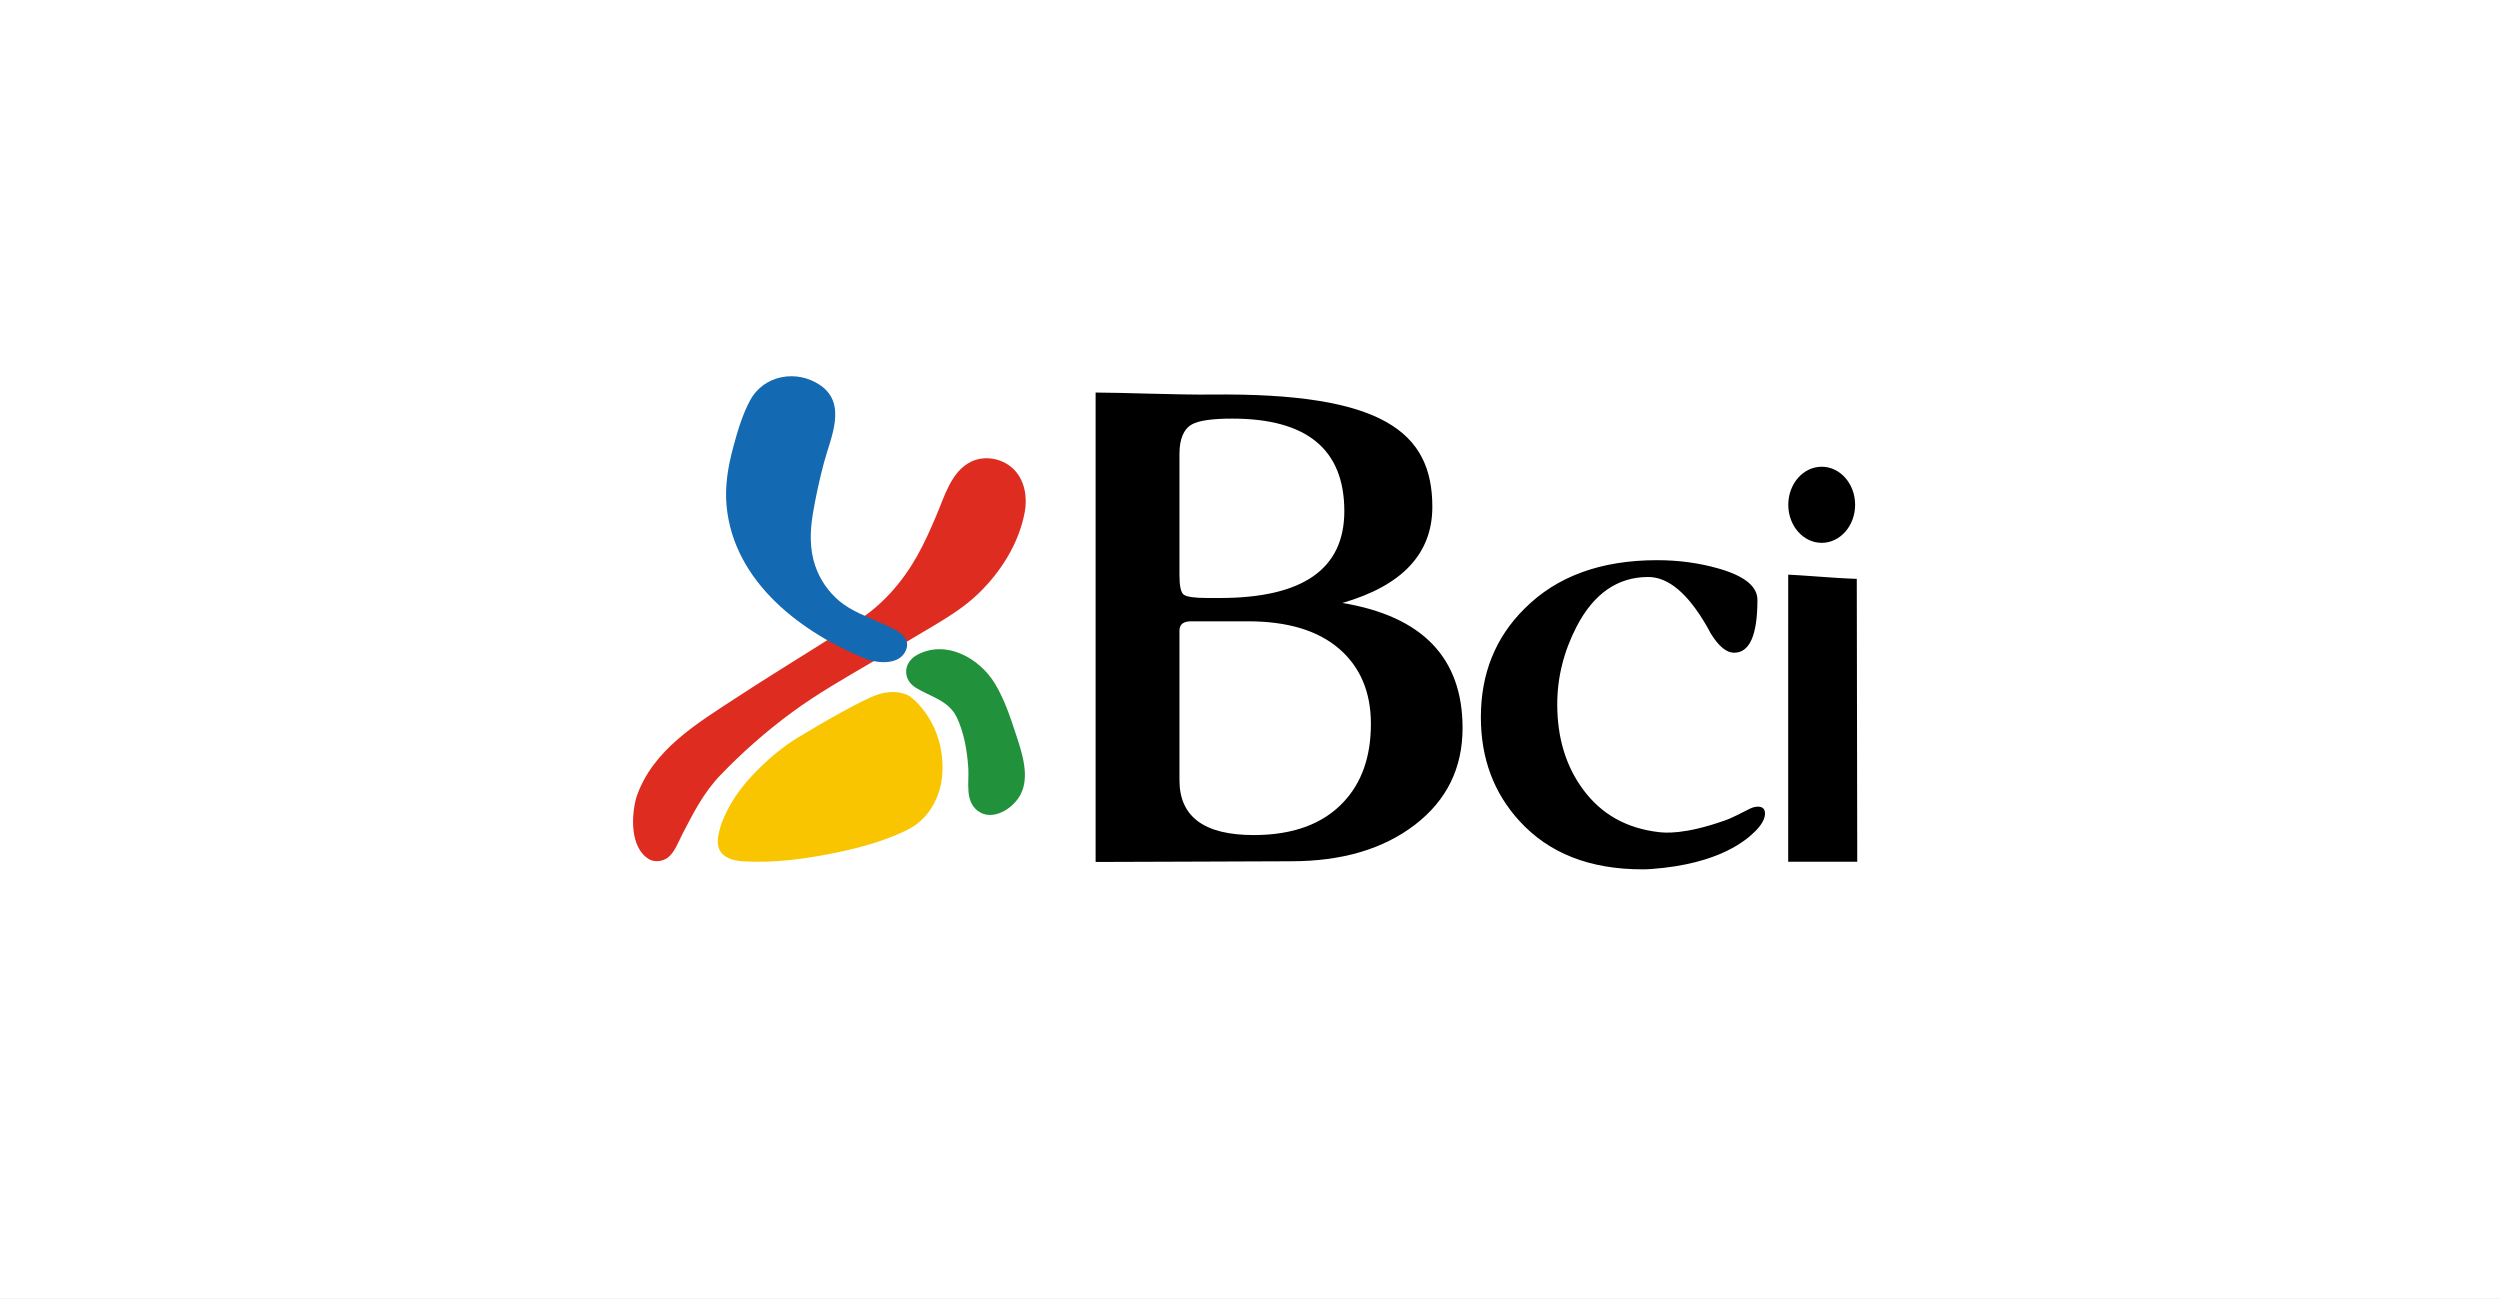
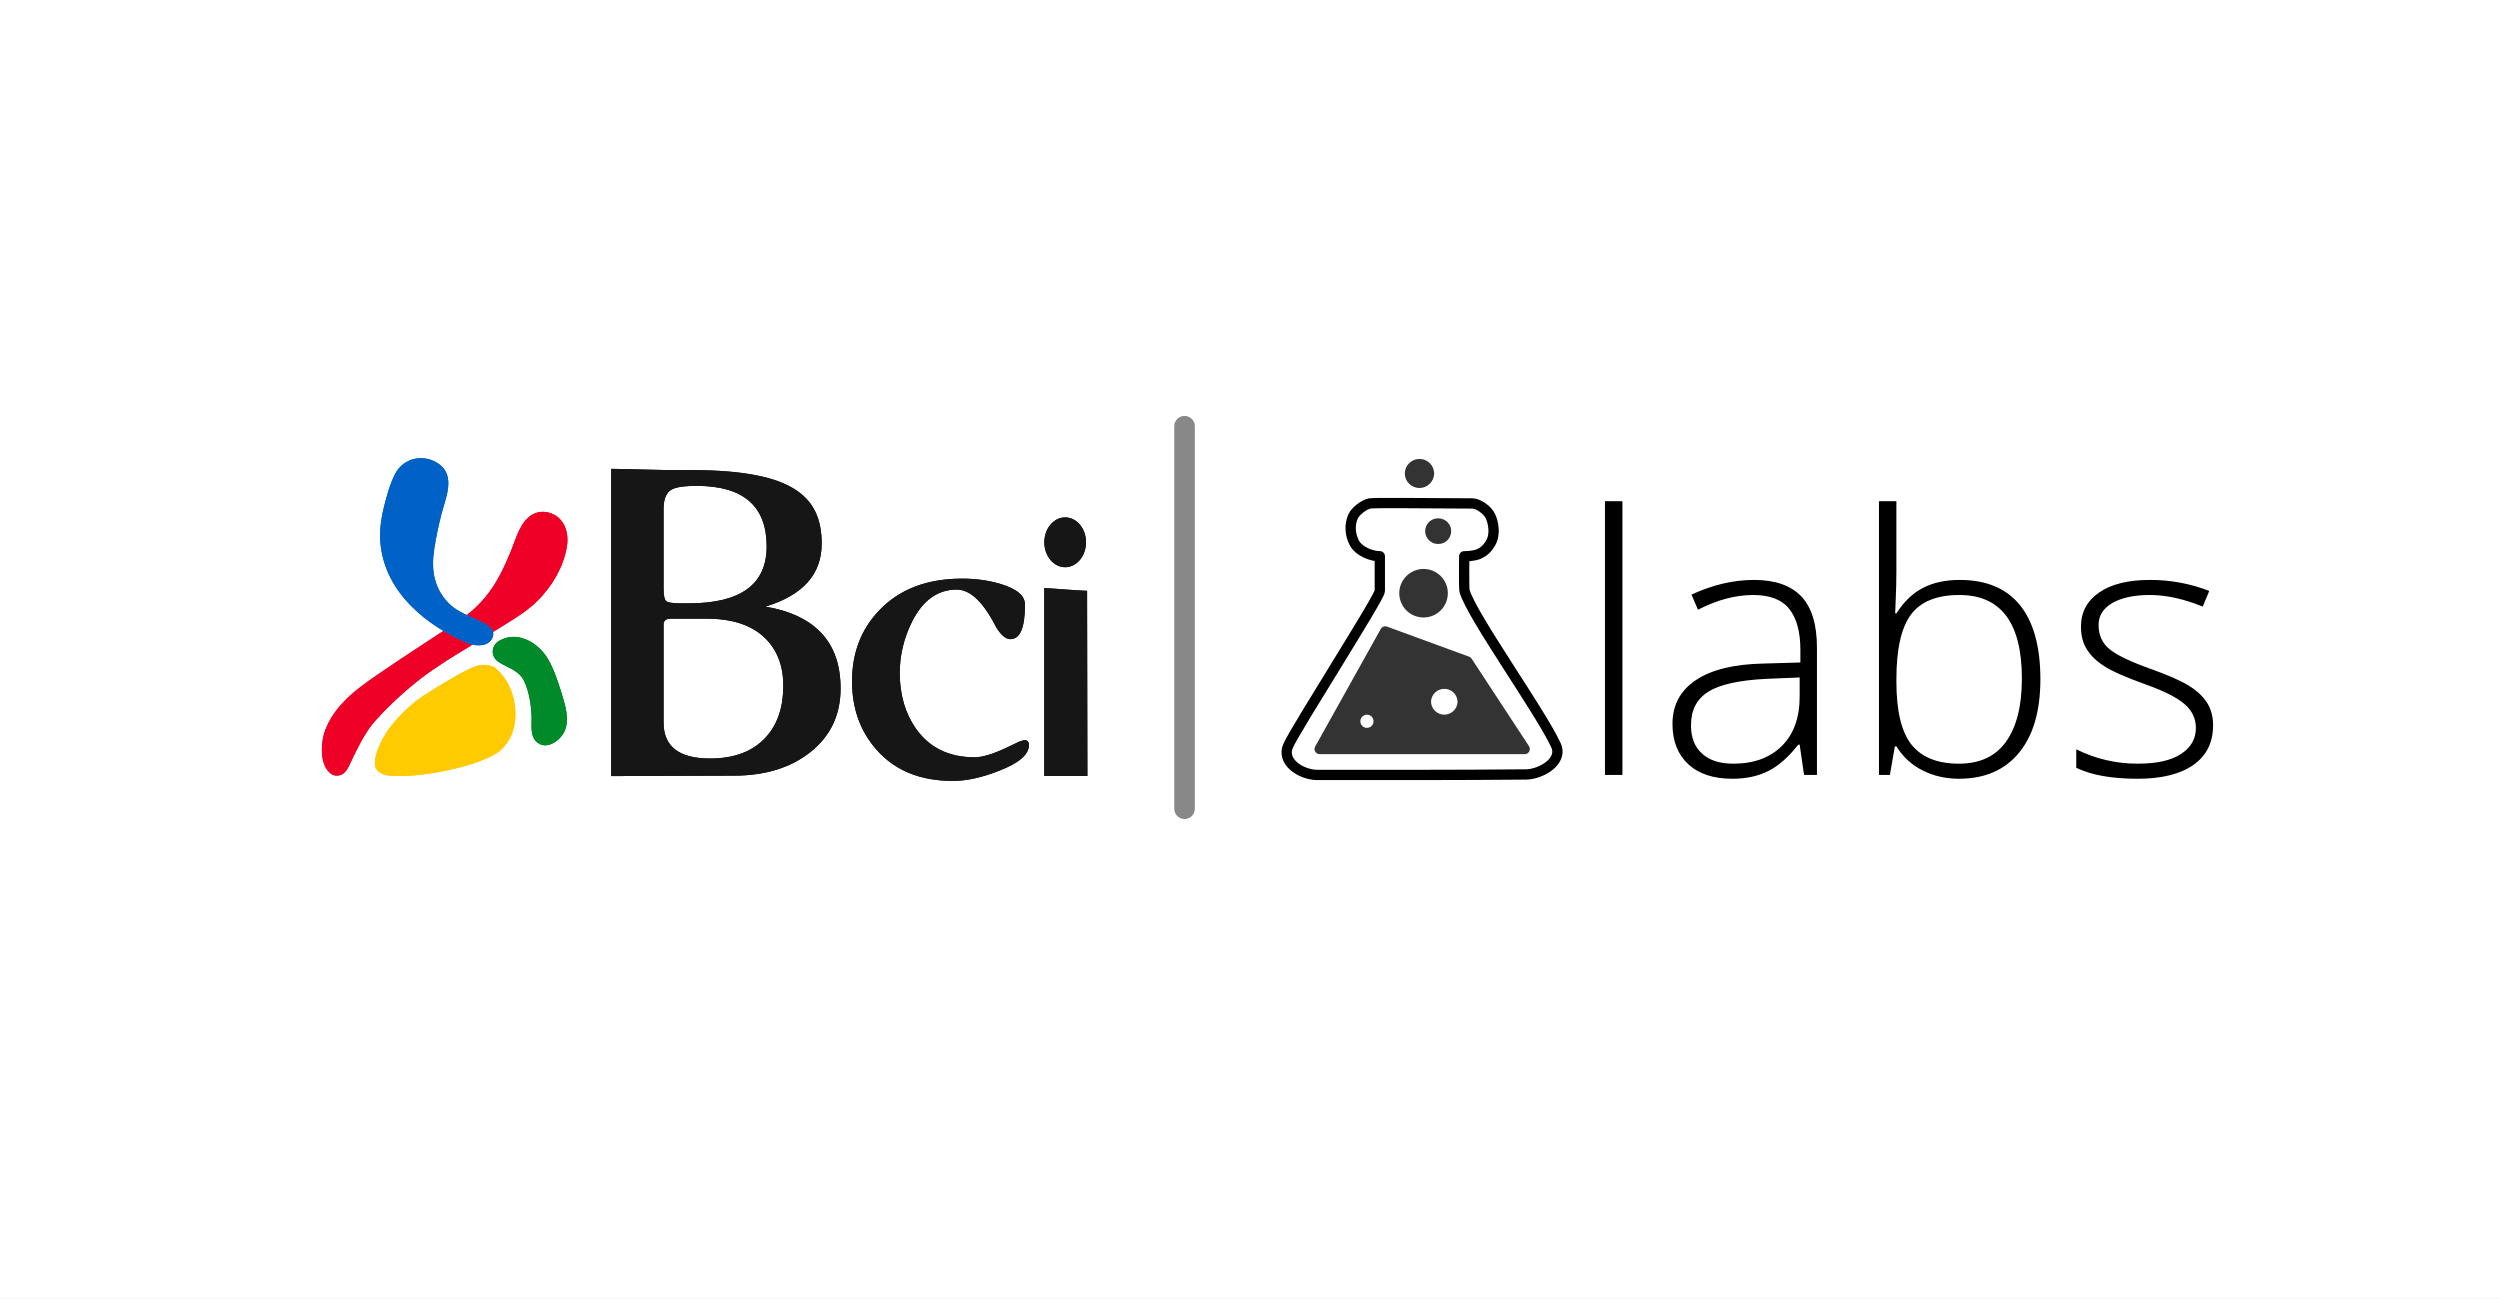
<svg xmlns="http://www.w3.org/2000/svg" width="233" height="121">
  <g fill="none" fill-rule="evenodd">
    <path fill="#FFF" d="M0 0h233v121H0z" />
-     <path d="M109.926 53.645c0 .97.13 1.564.396 1.776.265.205 1.008.313 2.234.313h1.127c7.738 0 11.608-2.698 11.608-8.091 0-5.753-3.48-8.628-10.438-8.628-1.867 0-3.115.18-3.759.534-.78.441-1.168 1.36-1.168 2.75v11.346zm15.182 2.551c7.47 1.24 11.203 5.126 11.203 11.655 0 3.742-1.48 6.747-4.437 9.016-2.964 2.272-6.808 3.402-11.533 3.402-1.719 0-14.79.066-18.23.066v-43.75c2.294 0 7.823.223 10.79.188 15.956-.187 20.593 3.487 20.593 10.46 0 4.362-2.795 7.347-8.386 8.963zm-14.1 1.71c-.724 0-1.082.292-1.082.867v13.94c0 3.409 2.303 5.115 6.92 5.115 3.667 0 6.462-1.033 8.382-3.089 1.697-1.817 2.54-4.234 2.54-7.273 0-2.96-.988-5.297-2.958-7-1.978-1.706-4.809-2.56-8.508-2.56h-5.294zm43.429-5.697c2.003 0 3.91.256 5.723.774 2.424.69 3.632 1.667 3.632 2.928 0 3.283-.724 4.924-2.17 4.924-.711 0-1.43-.59-2.17-1.778-.077-.14-.212-.38-.393-.717-1.763-3.044-3.576-4.564-5.447-4.564-2.842 0-5.062 1.537-6.665 4.604-1.209 2.342-1.812 4.761-1.812 7.26 0 3.11.798 5.754 2.403 7.934 1.693 2.302 4.044 3.627 7.058 3.979.548.062 2.358.258 6.146-1.08.856-.302 1.593-.742 2.4-1.125.405-.2 1.227-.34 1.34.294.122.678-.462 1.404-.905 1.84-.718.708-3.202 3.04-9.673 3.51a8.99 8.99 0 0 1-.849.03c-4.893 0-8.709-1.502-11.445-4.51-2.395-2.618-3.593-5.838-3.593-9.673 0-4.05 1.352-7.426 4.07-10.114 2.996-3.01 7.117-4.516 12.35-4.516m12.222 28.104h6.436l-.043-26.364s-1.164-.029-3.078-.175c-1.397-.114-3.314-.217-3.314-.217m.008-6.507c0-1.962 1.392-3.55 3.115-3.55 1.723 0 3.114 1.588 3.114 3.55 0 1.952-1.391 3.543-3.114 3.543-1.723 0-3.115-1.591-3.115-3.543" fill="#000" />
-     <path d="M59.307 74.317c1.49-4.45 5.732-6.937 9.418-9.354 2.721-1.784 5.499-3.477 8.248-5.218.99-.624 1.964-1.268 2.95-1.892 2.338-1.48 4.197-3.63 5.548-6.026.685-1.221 1.248-2.488 1.794-3.775.762-1.775 1.373-4.1 3.229-5.016 1.327-.652 3.054-.296 4.06.778.982 1.05 1.21 2.587.943 3.962-.555 2.903-2.222 5.53-4.323 7.557-1.237 1.188-2.632 2.07-4.09 2.944a702.677 702.677 0 0 1-5.81 3.432c-2.557 1.501-5.086 2.93-7.474 4.689a51.82 51.82 0 0 0-6.688 5.876c-1.533 1.6-2.495 3.504-3.51 5.455-.367.707-.721 1.727-1.385 2.221-.466.335-1.233.43-1.733.126-1.782-1.08-1.654-4.062-1.177-5.759" fill="#DF2C20" />
-     <path d="M91.12 75.566c-1.213-.935-.791-2.628-.874-3.958-.1-1.583-.39-3.33-1.083-4.769-.754-1.56-2.46-1.906-3.81-2.743-1.27-.786-1.169-2.366.13-3.065 2.686-1.443 5.792.298 7.231 2.66.9 1.478 1.463 3.188 1.998 4.825.55 1.679 1.273 3.839.412 5.519-.68 1.33-2.645 2.576-4.005 1.53" fill="#22913B" />
-     <path d="M80.954 61.515c-6.149-2.459-12.555-7.183-13.237-14.36-.172-1.826.133-3.676.61-5.438.4-1.485.858-3.07 1.594-4.423 1.279-2.36 4.355-2.881 6.527-1.392 2.55 1.753.95 4.915.334 7.263a51.728 51.728 0 0 0-1.035 4.784c-.256 1.589-.298 3.224.225 4.764a7.434 7.434 0 0 0 2.237 3.29c1.158.974 2.644 1.477 3.995 2.11.936.439 2.829 1.087 2.227 2.495-.567 1.326-2.334 1.211-3.477.907" fill="#1369B2" />
-     <path d="M66.952 78.92c.156.592.7 1.256 2.348 1.358 2.87.172 5.859-.233 8.79-.846 4.884-1.016 6.924-2.343 6.924-2.343s2.985-1.577 2.825-5.898c-.164-4.321-3.063-6.309-3.063-6.309s-1.164-.78-3.086-.113c-1.309.462-5.011 2.55-7.406 4.022-1.296.794-2.579 1.86-3.649 2.942-1.07 1.082-2.323 2.501-3.174 4.475-.137.308-.24.588-.313.844-.162.546-.348 1.3-.196 1.867" fill="#F8C500" />
+     <path d="M110.4 39.725v35.648" stroke="#888" stroke-width="1.92" stroke-linecap="round" stroke-linejoin="round" />
+     <path fill="#000" d="M149.582 72.224h1.627V46.71h-1.627zm19.758 0V60.347c0-2.152-.492-3.746-1.46-4.765-.976-1.02-2.444-1.533-4.403-1.533-1.928 0-3.872.46-5.832 1.367l.606 1.412c1.777-.921 3.494-1.374 5.158-1.374 1.536 0 2.655.43 3.344 1.29.688.862 1.043 2.138 1.043 3.822v1.178l-3.41.098c-2.762.053-4.865.566-6.325 1.54-1.452.967-2.186 2.326-2.186 4.085 0 1.601.492 2.847 1.468 3.753.976.906 2.345 1.36 4.107 1.36 1.294 0 2.413-.242 3.366-.726.953-.483 1.876-1.298 2.784-2.454h.128l.409 2.824h1.203zm-10.704-1.985c-.696-.62-1.036-1.503-1.036-2.636 0-1.42.537-2.461 1.611-3.133 1.067-.672 2.867-1.073 5.386-1.201l3.131-.128v1.782c0 1.963-.552 3.496-1.656 4.598-1.112 1.103-2.617 1.654-4.523 1.654-1.264 0-2.232-.31-2.913-.936zm20.56-15.435c-.961.506-1.778 1.3-2.451 2.364h-.114l.053-1.39c.038-.808.06-1.691.06-2.658v-6.41h-1.625v25.514h1.02l.462-2.665h.144a5.996 5.996 0 0 0 2.405 2.228c1.021.52 2.156.792 3.427.792 2.398 0 4.266-.808 5.59-2.416 1.33-1.608 1.997-3.896 1.997-6.864 0-3.02-.636-5.316-1.892-6.886-1.263-1.571-3.139-2.364-5.627-2.364-1.347 0-2.496.257-3.45.755m9.244 8.442c0 2.545-.492 4.5-1.475 5.875-.983 1.374-2.443 2.054-4.387 2.054-2.005 0-3.472-.59-4.418-1.767-.938-1.178-1.414-3.126-1.414-5.845v-.279c0-2.794.454-4.795 1.361-6.01.9-1.209 2.406-1.82 4.501-1.82 3.888 0 5.832 2.597 5.832 7.792m17.269 2.266c-.37-.59-.923-1.11-1.664-1.579-.742-.468-1.922-.989-3.54-1.57-1.937-.687-3.245-1.314-3.911-1.873-.666-.559-1.006-1.299-1.006-2.235 0-.876.431-1.563 1.293-2.061.863-.491 2.02-.74 3.487-.74 1.513 0 3.155.355 4.925 1.08l.612-1.458a15.094 15.094 0 0 0-5.521-1.027c-2.035 0-3.616.393-4.743 1.17-1.127.778-1.694 1.835-1.694 3.172 0 .838.181 1.556.552 2.137.37.589.915 1.118 1.649 1.578.726.468 1.99 1.02 3.79 1.669 1.679.596 2.881 1.193 3.615 1.805.734.611 1.104 1.374 1.104 2.265 0 1.012-.461 1.82-1.384 2.424-.923.611-2.27.906-4.047.906-2.012 0-3.91-.446-5.718-1.337v1.722c1.407.68 3.313 1.02 5.71 1.02 2.247 0 3.987-.431 5.212-1.292 1.218-.86 1.83-2.084 1.83-3.685 0-.8-.18-1.495-.551-2.091" />
+     <path fill="#333" d="M122.994 69.808h19.107l-5.348-8.155-7.647-2.801z" />
+     <path stroke="#333" stroke-width=".96" stroke-linecap="round" stroke-linejoin="round" d="M122.994 69.808h19.107l-5.348-8.155-7.647-2.801z" />
+     <path d="M130.891 55.288c0-.982.802-1.782 1.785-1.782a1.782 1.782 0 0 1 0 3.564 1.782 1.782 0 0 1-1.785-1.782" fill="#333" />
+     <path d="M130.891 55.288c0-.982.802-1.782 1.785-1.782a1.782 1.782 0 0 1 0 3.564 1.782 1.782 0 0 1-1.785-1.782z" stroke="#333" stroke-width=".96" stroke-linecap="round" stroke-linejoin="round" />
+     <path d="M133.304 49.503c0-.4.325-.717.726-.717a.718.718 0 1 1 0 1.435.724.724 0 0 1-.726-.718" fill="#333" />
+     <path d="M133.304 49.503c0-.4.325-.717.726-.717a.718.718 0 1 1 0 1.435.724.724 0 0 1-.726-.718z" stroke="#333" stroke-width=".96" stroke-linecap="round" stroke-linejoin="round" />
+     <path d="M131.406 44.112a.889.889 0 0 1 1.777 0c0 .49-.4.891-.892.891a.887.887 0 0 1-.885-.891" fill="#333" />
+     <path d="M131.406 44.112a.889.889 0 0 1 1.777 0c0 .49-.4.891-.892.891a.887.887 0 0 1-.885-.891z" stroke="#333" stroke-width=".96" stroke-linecap="round" stroke-linejoin="round" />
+     <path d="M133.372 65.376a1.238 1.238 0 0 1 2.473-.001c0 .68-.559 1.232-1.24 1.232-.68 0-1.233-.552-1.233-1.231m-6.588 1.85c0-.34.28-.62.62-.62a.616.616 0 1 1-.62.62" fill="#FFF" />
+     <path d="M136.466 51.844c.265.015.983-.06 1.248-.166.537-.211.87-.498 1.203-1.057.499-.846.25-1.933 0-2.492-.295-.65-1.173-1.2-1.68-1.208-5.241-.03-9.205-.068-9.576 0-.53.098-1.346.732-1.558 1.216-.34.785-.28 1.653.098 2.416.227.46.681.785 1.143.997.385.173.832.294 1.255.294v3.232c0 .604-7.632 12.49-8.517 14.37-.749 1.57 1.225 2.778 2.693 2.778 6.452 0 13.086.016 19.447-.045 1.316-.007 3.502-1.17 2.791-2.726-1.444-3.141-7.866-12.059-8.517-14.377-.068-.257-.03-3.134-.03-3.232z" stroke="#000" stroke-width=".96" stroke-linecap="round" stroke-linejoin="round" />
+     <path d="M62.52 57.659c-.447 0-.674.18-.674.558v9.13c0 2.227 1.445 3.345 4.327 3.345 2.292 0 4.039-.672 5.242-2.024 1.059-1.186 1.588-2.771 1.588-4.757 0-1.94-.62-3.466-1.853-4.584-1.233-1.117-3.003-1.668-5.318-1.668H62.52zm8.819-1.126c4.675.808 7.004 3.353 7.004 7.627 0 2.454-.922 4.417-2.776 5.905-1.845 1.487-4.25 2.227-7.208 2.227-1.074 0-9.251.038-11.4.038V43.697c1.438 0 4.895.143 6.748.12 9.977-.12 12.874 2.281 12.874 6.85 0 2.854-1.747 4.81-5.242 5.866zm-9.493-1.668c0 .634.083 1.02.25 1.163.166.135.628.203 1.391.203h.712c4.833 0 7.253-1.767 7.253-5.3 0-3.76-2.17-5.649-6.527-5.649-1.165 0-1.944.121-2.345.355-.492.287-.734.884-.734 1.797v7.43zm27.836-.937c1.248 0 2.443.159 3.578.499 1.513.453 2.269 1.095 2.269 1.925 0 2.145-.454 3.217-1.362 3.217-.438 0-.892-.385-1.353-1.163l-.243-.468c-1.104-1.994-2.239-2.99-3.41-2.99-1.77 0-3.163 1.004-4.169 3.013-.756 1.532-1.134 3.118-1.134 4.75 0 2.038.506 3.767 1.505 5.194 1.256 1.782 3.078 2.673 5.476 2.673.696 0 1.642-.279 2.837-.83.386-.181.696-.325.938-.446 0 0 .083-.045.204-.105.265-.121.719-.295.908-.159.113.083.174.219.174.393 0 .89-.93 1.691-2.791 2.408-1.597.627-3.026.944-4.297.944-3.056 0-5.446-.981-7.156-2.952-1.497-1.714-2.246-3.821-2.246-6.335 0-2.65.847-4.856 2.541-6.615 1.876-1.971 4.456-2.953 7.731-2.953m7.64 18.395V54.804s1.202.068 2.072.144c1.195.098 1.922.113 1.922.113l.03 17.262h-4.024zm.008-21.785c0-1.276.87-2.318 1.943-2.318 1.074 0 1.944 1.042 1.944 2.318 0 1.284-.87 2.326-1.944 2.326-1.074 0-1.944-1.042-1.944-2.326" fill="#171616" />
+     <path d="M43.503 57.319c1.27-.952 2.292-2.228 3.048-3.647.432-.8.787-1.624 1.128-2.47.468-1.162.854-2.68 2.02-3.284.824-.43 1.905-.197 2.533.513.62.687.757 1.692.59 2.583-.34 1.91-1.384 3.624-2.7 4.953-.78.778-1.65 1.36-2.557 1.926-.537.34-1.074.672-1.611 1.004-.151-.574-.983-.884-1.445-1.11-.325-.159-.665-.31-1.006-.468M30.19 68.396c.938-2.915 3.586-4.546 5.893-6.124 1.702-1.17 3.441-2.273 5.158-3.413l.084-.053c.786.468 1.596.869 2.405 1.208.09.023.19.046.295.068l-.09.06c-1.604.982-3.185 1.919-4.683 3.067a32.974 32.974 0 0 0-4.175 3.85c-.96 1.043-1.558 2.289-2.194 3.565-.234.468-.454 1.132-.87 1.457-.287.227-.771.28-1.081.083-1.12-.702-1.037-2.658-.742-3.768" fill="#EE0027" />
+     <path d="M50.084 69.212c-.757-.612-.492-1.722-.545-2.59-.06-1.035-.242-2.183-.68-3.126-.47-1.02-1.536-1.246-2.376-1.79-.794-.514-.733-1.556.084-2.009 1.671-.944 3.623.197 4.515 1.737.568.974.916 2.092 1.256 3.164.34 1.095.794 2.514.25 3.61-.424.868-1.65 1.683-2.504 1.004" fill="#008A2A" />
+     <path d="M43.73 60.014c-3.843-1.608-7.851-4.704-8.275-9.4-.106-1.194.076-2.402.378-3.557.25-.974.537-2.016.999-2.9.801-1.54 2.723-1.887 4.084-.906 1.589 1.148.59 3.217.204 4.75a33.832 33.832 0 0 0-.643 3.133c-.166 1.035-.189 2.107.137 3.12a4.872 4.872 0 0 0 1.399 2.151c.719.642 1.657.967 2.496 1.382.59.287 1.77.71 1.392 1.631-.348.868-1.46.8-2.17.596" fill="#0061C6" />
+     <path d="M34.97 71.409c.107.385.44.823 1.476.891 1.793.106 3.66-.159 5.491-.559 3.056-.664 4.327-1.533 4.327-1.533s1.868-1.034 1.77-3.858c-.098-2.832-1.914-4.13-1.914-4.13s-.726-.514-1.929-.076c-.824.302-3.139 1.669-4.629 2.635-.817.521-1.618 1.216-2.284 1.926-.666.71-1.452 1.638-1.982 2.93-.09.196-.151.385-.197.55-.105.356-.219.854-.128 1.224" fill="#FFCB00" />
+     <path d="M62.52 57.659c-.447 0-.674.18-.674.558v9.13c0 2.227 1.445 3.345 4.327 3.345 2.292 0 4.039-.672 5.242-2.024 1.059-1.186 1.588-2.771 1.588-4.757 0-1.94-.62-3.466-1.853-4.584-1.233-1.117-3.003-1.668-5.318-1.668H62.52zm8.819-1.126c4.675.808 7.004 3.353 7.004 7.627 0 2.454-.922 4.417-2.776 5.905-1.845 1.487-4.25 2.227-7.208 2.227-1.074 0-9.251.038-11.4.038V43.697c1.438 0 4.895.143 6.748.12 9.977-.12 12.874 2.281 12.874 6.85 0 2.854-1.747 4.81-5.242 5.866zm-9.493-1.668c0 .634.083 1.02.25 1.163.166.135.628.203 1.391.203h.712c4.833 0 7.253-1.767 7.253-5.3 0-3.76-2.17-5.649-6.527-5.649-1.165 0-1.944.121-2.345.355-.492.287-.734.884-.734 1.797v7.43zm27.836-.937c1.248 0 2.443.159 3.578.499 1.513.453 2.269 1.095 2.269 1.925 0 2.145-.454 3.217-1.362 3.217-.438 0-.892-.385-1.353-1.163l-.243-.468c-1.104-1.994-2.239-2.99-3.41-2.99-1.77 0-3.163 1.004-4.169 3.013-.756 1.532-1.134 3.118-1.134 4.75 0 2.038.506 3.767 1.505 5.194 1.256 1.782 3.078 2.673 5.476 2.673.696 0 1.642-.279 2.837-.83.386-.181.696-.325.938-.446 0 0 .083-.045.204-.105.265-.121.719-.295.908-.159.113.083.174.219.174.393 0 .89-.93 1.691-2.791 2.408-1.597.627-3.026.944-4.297.944-3.056 0-5.446-.981-7.156-2.952-1.497-1.714-2.246-3.821-2.246-6.335 0-2.65.847-4.856 2.541-6.615 1.876-1.971 4.456-2.953 7.731-2.953m7.64 18.395V54.804s1.202.068 2.072.144c1.195.098 1.922.113 1.922.113l.03 17.262h-4.024zm.008-21.785c0-1.276.87-2.318 1.943-2.318 1.074 0 1.944 1.042 1.944 2.318 0 1.284-.87 2.326-1.944 2.326-1.074 0-1.944-1.042-1.944-2.326" fill="#171616" />
+     <path d="M43.503 57.319c1.27-.952 2.292-2.228 3.048-3.647.432-.8.787-1.624 1.128-2.47.468-1.162.854-2.68 2.02-3.284.824-.43 1.905-.197 2.533.513.62.687.757 1.692.59 2.583-.34 1.91-1.384 3.624-2.7 4.953-.78.778-1.65 1.36-2.557 1.926-.537.34-1.074.672-1.611 1.004-.151-.574-.983-.884-1.445-1.11-.325-.159-.665-.31-1.006-.468M30.19 68.396c.938-2.915 3.586-4.546 5.893-6.124 1.702-1.17 3.441-2.273 5.158-3.413l.084-.053c.786.468 1.596.869 2.405 1.208.09.023.19.046.295.068l-.09.06c-1.604.982-3.185 1.919-4.683 3.067a32.974 32.974 0 0 0-4.175 3.85c-.96 1.043-1.558 2.289-2.194 3.565-.234.468-.454 1.132-.87 1.457-.287.227-.771.28-1.081.083-1.12-.702-1.037-2.658-.742-3.768" fill="#EE0027" />
+     <path d="M50.084 69.212c-.757-.612-.492-1.722-.545-2.59-.06-1.035-.242-2.183-.68-3.126-.47-1.02-1.536-1.246-2.376-1.79-.794-.514-.733-1.556.084-2.009 1.671-.944 3.623.197 4.515 1.737.568.974.916 2.092 1.256 3.164.34 1.095.794 2.514.25 3.61-.424.868-1.65 1.683-2.504 1.004" fill="#008A2A" />
+     <path d="M43.73 60.014c-3.843-1.608-7.851-4.704-8.275-9.4-.106-1.194.076-2.402.378-3.557.25-.974.537-2.016.999-2.9.801-1.54 2.723-1.887 4.084-.906 1.589 1.148.59 3.217.204 4.75a33.832 33.832 0 0 0-.643 3.133c-.166 1.035-.189 2.107.137 3.12a4.872 4.872 0 0 0 1.399 2.151c.719.642 1.657.967 2.496 1.382.59.287 1.77.71 1.392 1.631-.348.868-1.46.8-2.17.596" fill="#0061C6" />
+     <path d="M34.97 71.409c.107.385.44.823 1.476.891 1.793.106 3.66-.159 5.491-.559 3.056-.664 4.327-1.533 4.327-1.533s1.868-1.034 1.77-3.858c-.098-2.832-1.914-4.13-1.914-4.13s-.726-.514-1.929-.076c-.824.302-3.139 1.669-4.629 2.635-.817.521-1.618 1.216-2.284 1.926-.666.71-1.452 1.638-1.982 2.93-.09.196-.151.385-.197.55-.105.356-.219.854-.128 1.224" fill="#FFCB00" />
  </g>
</svg>
